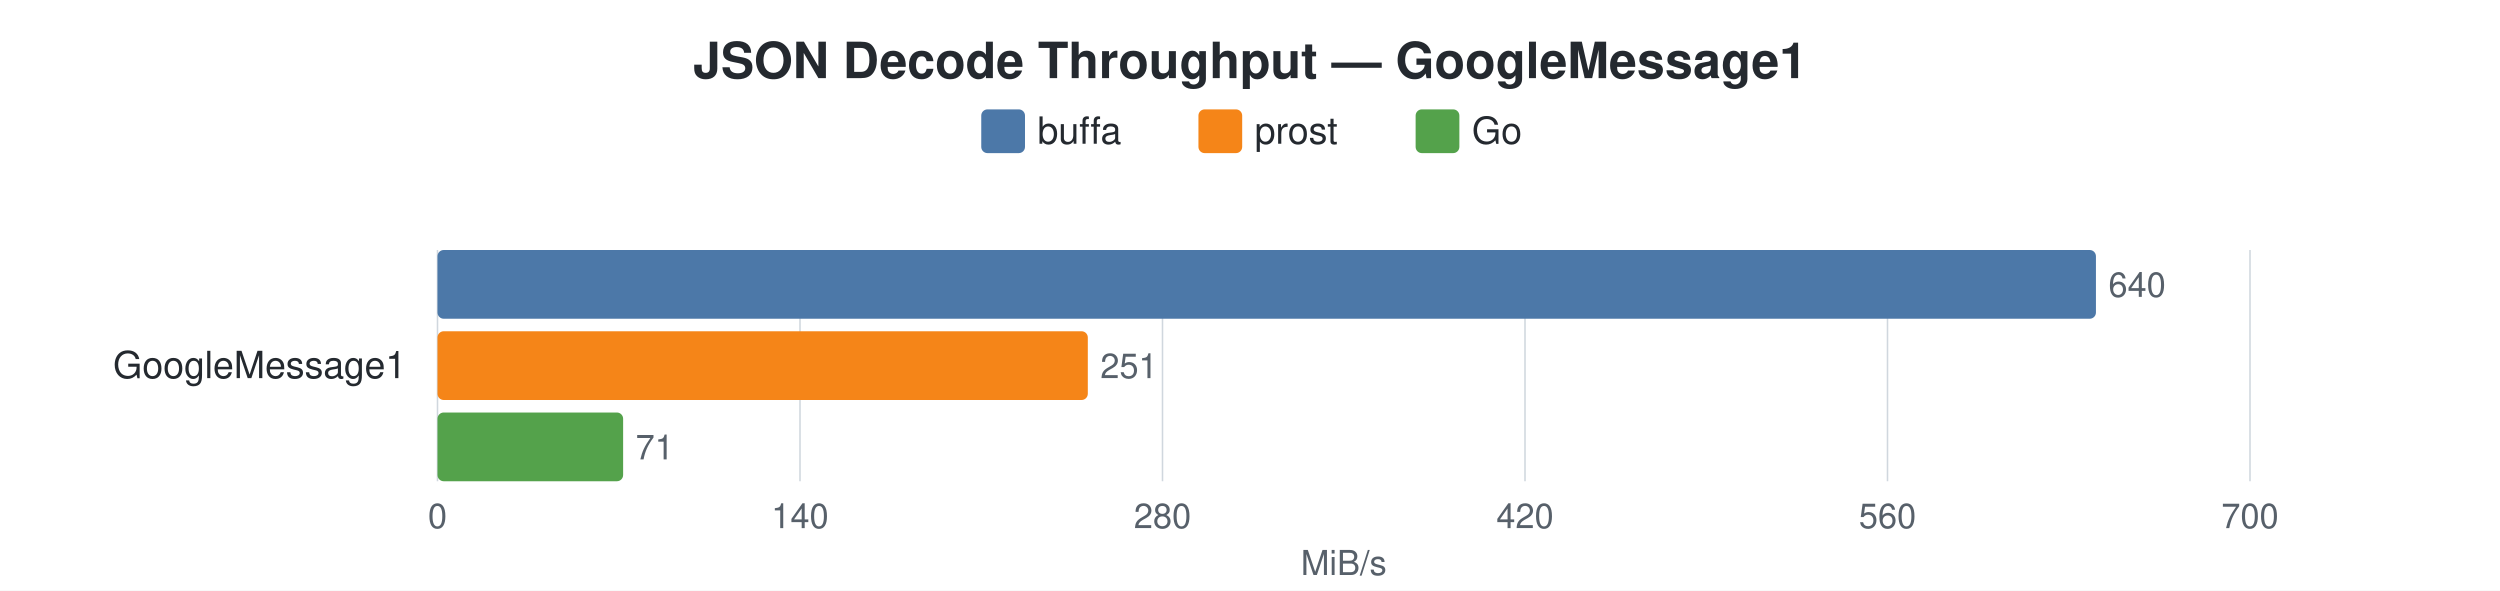
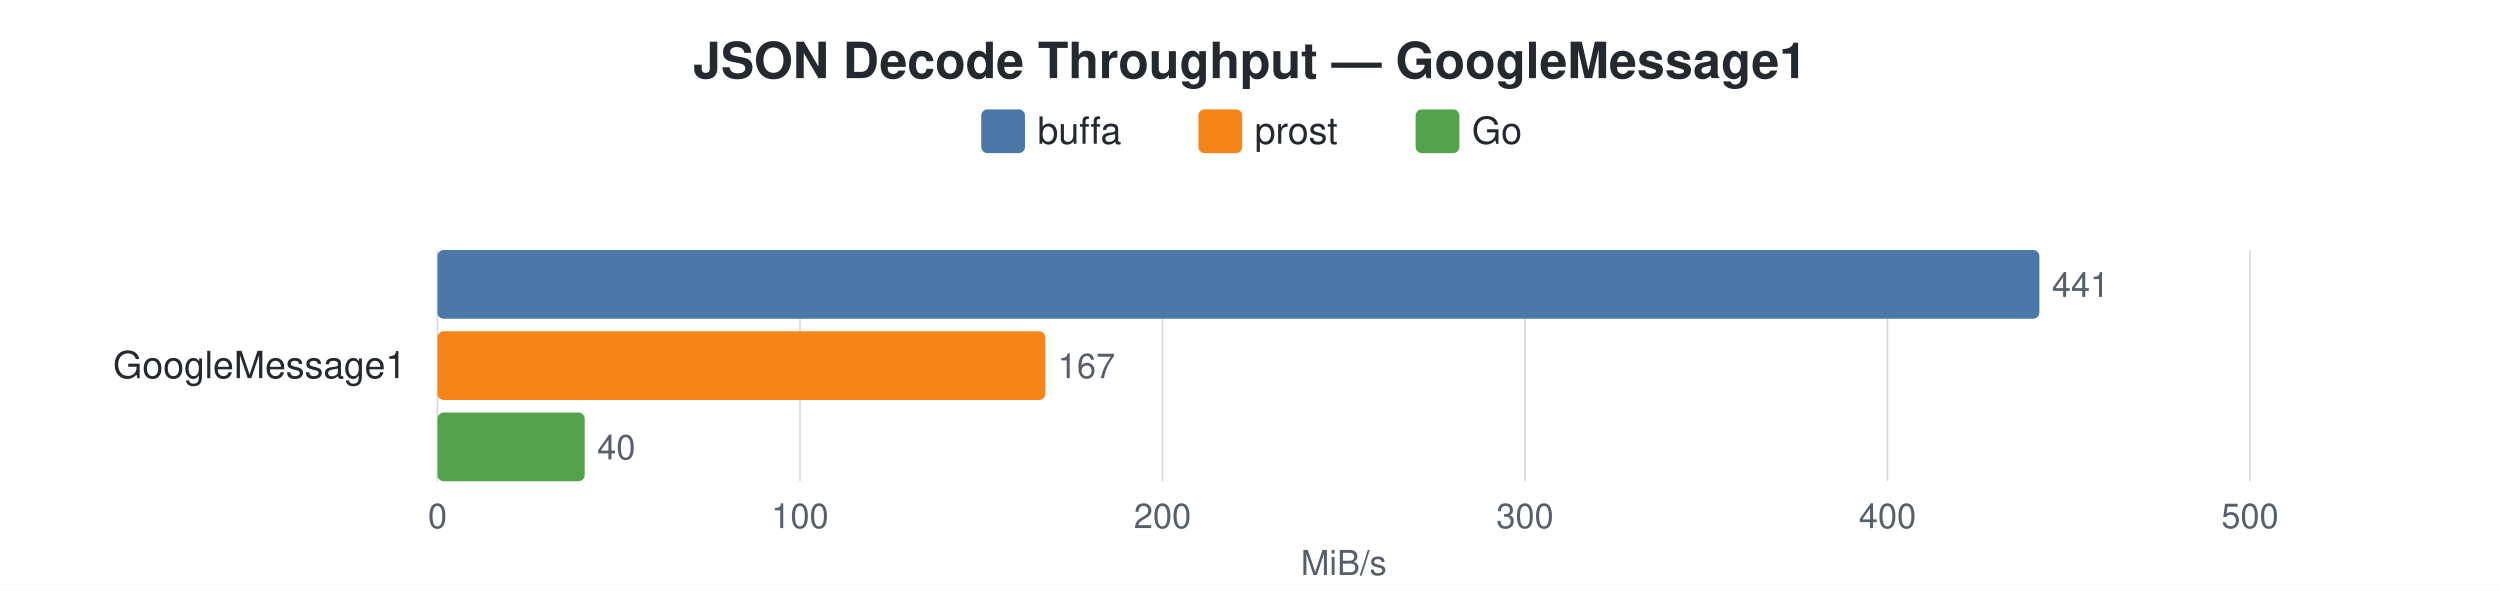
<svg xmlns="http://www.w3.org/2000/svg" width="800" height="189" viewBox="0 0 800 189">
  <style>
    text { font-family: -apple-system, BlinkMacSystemFont, "Segoe UI", Helvetica, Arial, sans-serif; }
    .title { font-size: 16px; font-weight: 600; fill: #24292f; }
    .label { font-size: 12px; fill: #24292f; }
    .value { font-size: 11px; fill: #57606a; }
    .axis-label { font-size: 11px; fill: #57606a; }
    .legend-text { font-size: 12px; fill: #24292f; }
    .grid { stroke: #d0d7de; stroke-width: 0.5; }
  </style>
  <rect width="100%" height="100%" fill="white" />
  <text x="400.0" y="25" text-anchor="middle" class="title">JSON Decode Throughput — GoogleMessage1</text>
  <rect x="314" y="35" width="14" height="14" rx="2" fill="#4C78A8" />
  <text x="332" y="46" class="legend-text">buffa</text>
  <rect x="383.5" y="35" width="14" height="14" rx="2" fill="#F58518" />
  <text x="401.5" y="46" class="legend-text">prost</text>
  <rect x="453" y="35" width="14" height="14" rx="2" fill="#54A24B" />
  <text x="471" y="46" class="legend-text">Go</text>
  <line x1="140.0" y1="80" x2="140.0" y2="154" class="grid" />
  <text x="140.0" y="169" text-anchor="middle" class="axis-label">0</text>
  <line x1="256.0" y1="80" x2="256.0" y2="154" class="grid" />
-   <text x="256.0" y="169" text-anchor="middle" class="axis-label">140</text>
+   <text x="256.0" y="169" text-anchor="middle" class="axis-label">100</text>
  <line x1="372.0" y1="80" x2="372.0" y2="154" class="grid" />
-   <text x="372.0" y="169" text-anchor="middle" class="axis-label">280</text>
+   <text x="372.0" y="169" text-anchor="middle" class="axis-label">200</text>
  <line x1="488.0" y1="80" x2="488.0" y2="154" class="grid" />
-   <text x="488.0" y="169" text-anchor="middle" class="axis-label">420</text>
+   <text x="488.0" y="169" text-anchor="middle" class="axis-label">300</text>
  <line x1="604.0" y1="80" x2="604.0" y2="154" class="grid" />
-   <text x="604.0" y="169" text-anchor="middle" class="axis-label">560</text>
+   <text x="604.0" y="169" text-anchor="middle" class="axis-label">400</text>
  <line x1="720.0" y1="80" x2="720.0" y2="154" class="grid" />
-   <text x="720.0" y="169" text-anchor="middle" class="axis-label">700</text>
+   <text x="720.0" y="169" text-anchor="middle" class="axis-label">500</text>
  <text x="430.0" y="184" text-anchor="middle" class="axis-label">MiB/s</text>
  <text x="130" y="121.0" text-anchor="end" class="label">GoogleMessage1</text>
-   <rect x="140" y="80.0" width="530.7" height="22" rx="2" fill="#4C78A8" />
-   <text x="674.7" y="95.0" class="value">640</text>
-   <rect x="140" y="106.0" width="208.1" height="22" rx="2" fill="#F58518" />
-   <text x="352.1" y="121.0" class="value">251</text>
-   <rect x="140" y="132.0" width="59.4" height="22" rx="2" fill="#54A24B" />
-   <text x="203.4" y="147.0" class="value">71</text>
+   <rect x="140" y="80.0" width="512.6" height="22" rx="2" fill="#4C78A8" />
+   <text x="656.6" y="95.0" class="value">441</text>
+   <rect x="140" y="106.0" width="194.5" height="22" rx="2" fill="#F58518" />
+   <text x="338.5" y="121.0" class="value">167</text>
+   <rect x="140" y="132.0" width="47.1" height="22" rx="2" fill="#54A24B" />
+   <text x="191.1" y="147.0" class="value">40</text>
</svg>
